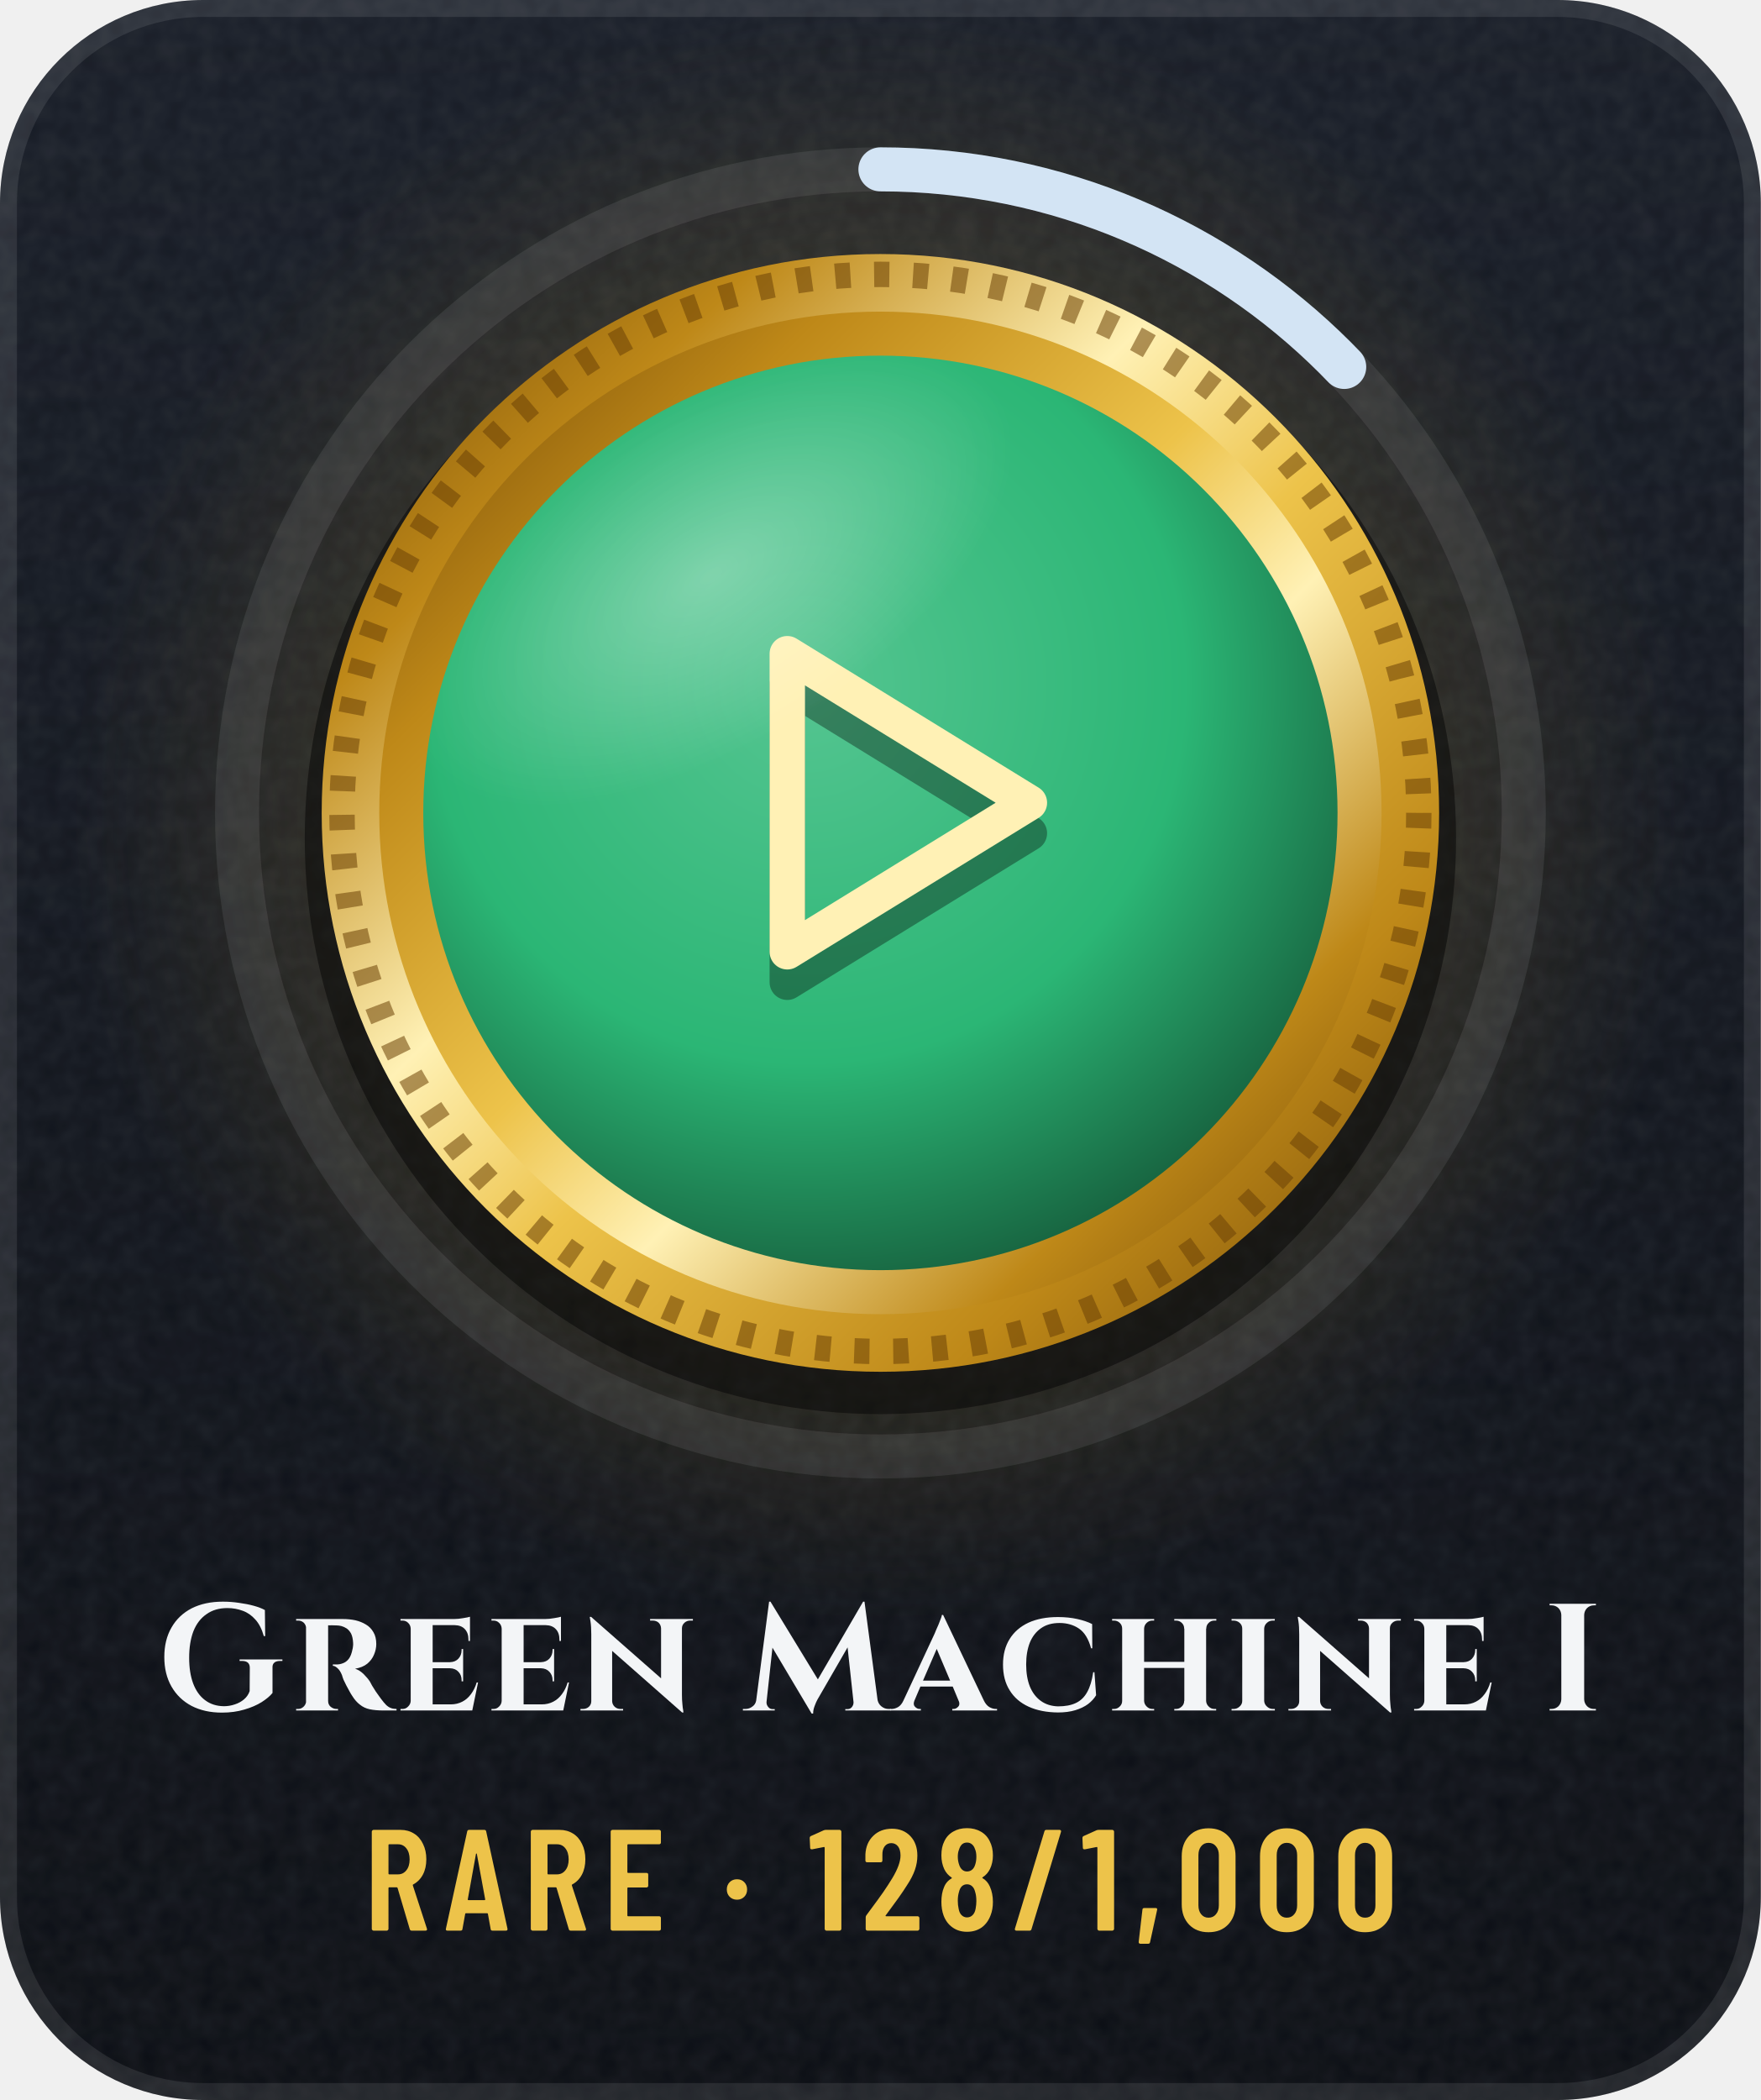
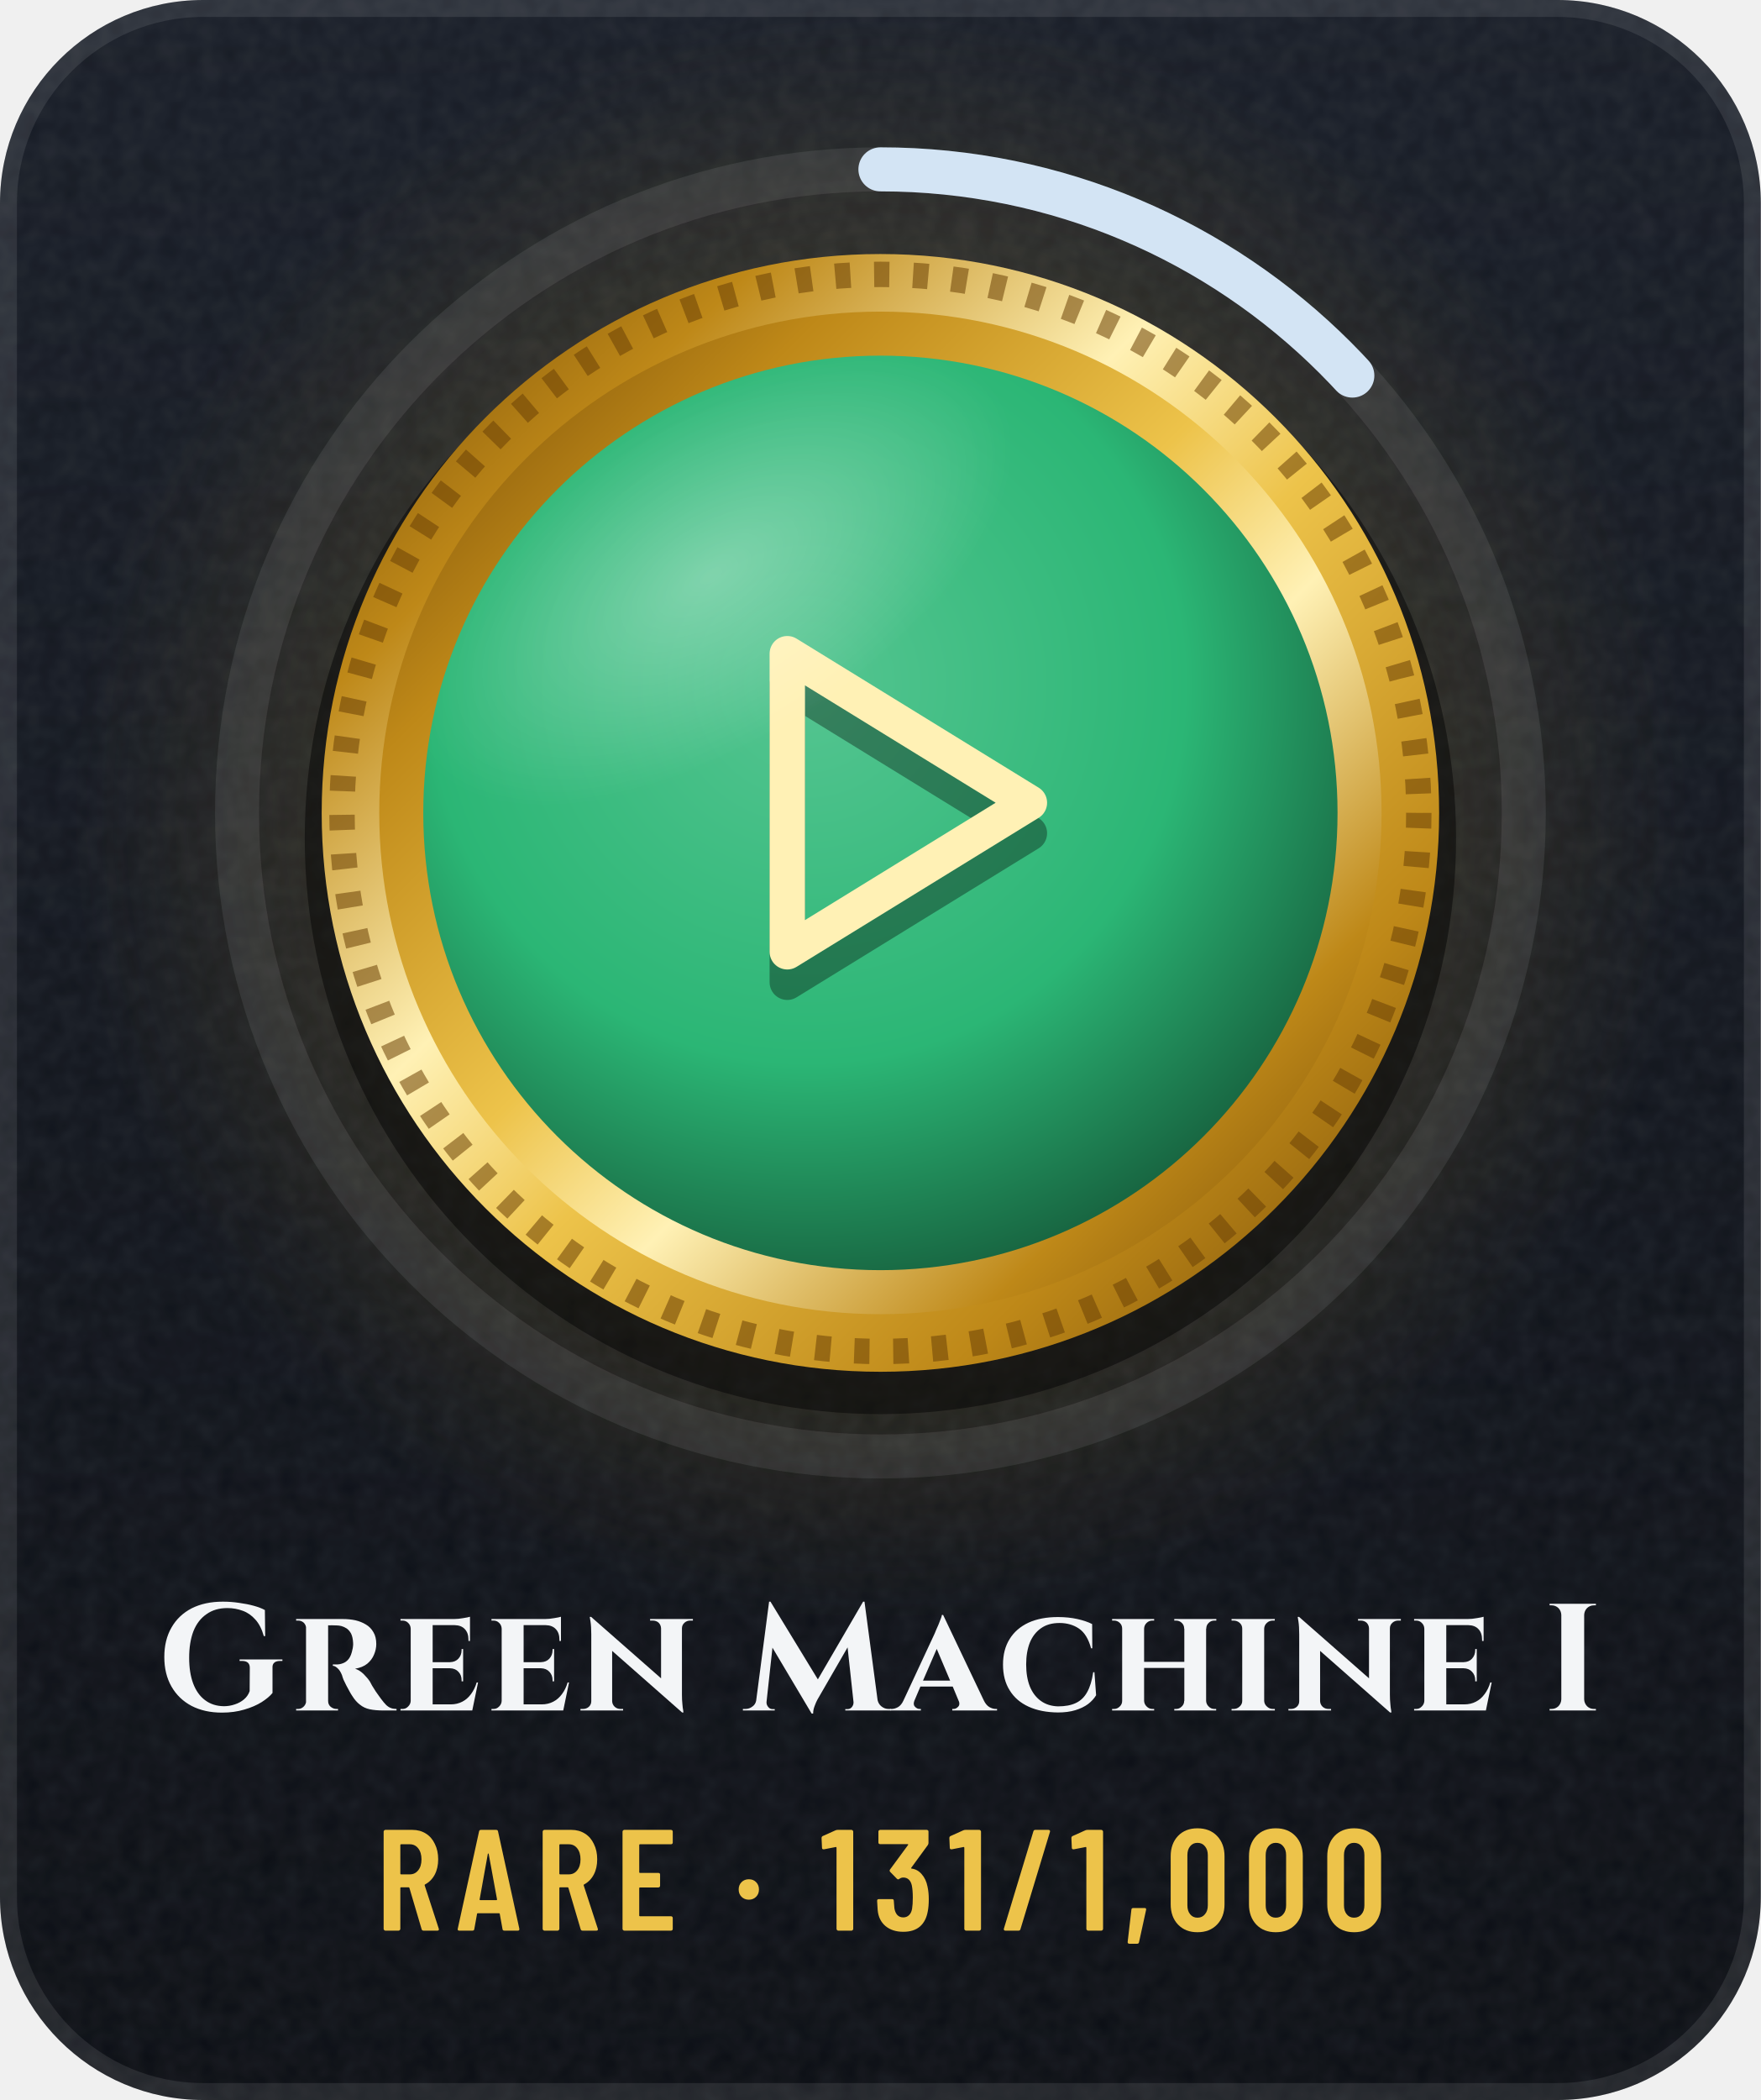
- <svg xmlns="http://www.w3.org/2000/svg" width="104" height="124" viewBox="0 0 104 124" role="img" aria-label="Green Machine I: earned, Rare, 12% to Green Machine II">
+ <svg xmlns="http://www.w3.org/2000/svg" width="104" height="124" viewBox="0 0 104 124" role="img" aria-label="Green Machine I: earned, Rare, 13% to Green Machine II">
  <style>@keyframes tw{0%,100%{opacity:.15;transform:scale(.45)}50%{opacity:1;transform:scale(1)}}.sp{transform-box:fill-box;transform-origin:center;animation:tw 3.4s ease-in-out infinite}@keyframes sh{0%{transform:translateX(-110px)}38%,100%{transform:translateX(200px)}}.sh{animation:sh 6.5s ease-in-out infinite}@keyframes fl{0%,100%{transform:translateY(0)}50%{transform:translateY(-3px)}}.fl{animation:fl 5s ease-in-out infinite}@media (prefers-reduced-motion:reduce){.sp,.fl{animation:none}.sh,.bu{display:none}}</style>
  <defs>
    <linearGradient id="bg" x1="0" y1="0" x2="0" y2="1">
      <stop offset="0" stop-color="#171C26" />
      <stop offset="1" stop-color="#0A0D13" />
    </linearGradient>
    <clipPath id="card">
      <rect width="104" height="124" rx="12" />
    </clipPath>
    <filter id="grain" x="0" y="0" width="100%" height="100%">
      <feTurbulence type="fractalNoise" baseFrequency=".85" numOctaves="2" stitchTiles="stitch" />
      <feColorMatrix values="0 0 0 0 1 0 0 0 0 1 0 0 0 0 1 0 0 0 .07 0" />
    </filter>
    <radialGradient id="glow" cx=".5" cy=".5" r=".5">
      <stop offset="0" stop-color="#EDC34A" stop-opacity="0.34" />
      <stop offset="1" stop-color="#EDC34A" stop-opacity="0" />
    </radialGradient>
    <linearGradient id="mh" x1="0" y1="0" x2="1" y2="0">
      <stop offset="0" stop-color="#6B4306" />
      <stop offset="0.2" stop-color="#BE8818" />
      <stop offset="0.4" stop-color="#FFF1B5" />
      <stop offset="0.54" stop-color="#EDC34A" />
      <stop offset="0.78" stop-color="#BE8818" />
      <stop offset="1" stop-color="#6B4306" />
    </linearGradient>
    <linearGradient id="md" x1="0" y1="0" x2="1" y2="1">
      <stop offset="0" stop-color="#6B4306" />
      <stop offset="0.2" stop-color="#BE8818" />
      <stop offset="0.4" stop-color="#FFF1B5" />
      <stop offset="0.54" stop-color="#EDC34A" />
      <stop offset="0.78" stop-color="#BE8818" />
      <stop offset="1" stop-color="#6B4306" />
    </linearGradient>
    <linearGradient id="mdr" x1="1" y1="1" x2="0" y2="0">
      <stop offset="0" stop-color="#6B4306" />
      <stop offset="0.2" stop-color="#BE8818" />
      <stop offset="0.4" stop-color="#FFF1B5" />
      <stop offset="0.54" stop-color="#EDC34A" />
      <stop offset="0.78" stop-color="#BE8818" />
      <stop offset="1" stop-color="#6B4306" />
    </linearGradient>
    <linearGradient id="dia" x1="0" y1="0" x2="1" y2="0">
      <stop offset="0" stop-color="#6CCBFF" />
      <stop offset=".5" stop-color="#C4B2FF" />
      <stop offset="1" stop-color="#F29BDD" />
    </linearGradient>
    <linearGradient id="pb" x1="0" y1="0" x2="1" y2="0">
      <stop offset="0" stop-color="#8FA6C0" />
      <stop offset="1" stop-color="#FFFFFF" />
    </linearGradient>
    <linearGradient id="shg" x1="0" y1="0" x2="1" y2="0">
      <stop offset="0" stop-color="#FFFFFF" stop-opacity="0" />
      <stop offset=".5" stop-color="#FFFFFF" stop-opacity=".6" />
      <stop offset="1" stop-color="#FFFFFF" stop-opacity="0" />
    </linearGradient>
    <radialGradient id="en" cx=".42" cy=".36" r=".75">
      <stop offset="0" stop-color="#55C591" />
      <stop offset=".55" stop-color="#2BB675" />
      <stop offset="1" stop-color="#11492F" />
    </radialGradient>
    <linearGradient id="ig" gradientUnits="userSpaceOnUse" x1="0" y1="34" x2="0" y2="62">
      <stop offset="0" stop-color="#FFF1B5" />
      <stop offset="1" stop-color="#EDC34A" />
    </linearGradient>
    <radialGradient id="gl" cx=".5" cy=".5" r=".5">
      <stop offset="0" stop-color="#FFFFFF" stop-opacity=".45" />
      <stop offset="1" stop-color="#FFFFFF" stop-opacity="0" />
    </radialGradient>
    <clipPath id="fc">
      <circle cx="52" cy="48" r="27" />
    </clipPath>
  </defs>
  <g clip-path="url(#card)">
    <rect width="104" height="124" fill="url(#bg)" />
    <rect width="104" height="124" filter="url(#grain)" />
  </g>
  <rect x=".5" y=".5" width="103" height="123" rx="11.5" fill="none" stroke="#FFFFFF" stroke-opacity=".09" />
  <circle cx="52" cy="48" r="48" fill="url(#glow)" />
  <circle cx="52" cy="48" r="38" fill="none" stroke="#FFFFFF" stroke-opacity=".08" stroke-width="2.6" />
-   <circle cx="52" cy="48" r="38" fill="none" stroke="#D3E4F4" stroke-width="2.6" stroke-linecap="round" stroke-dasharray="30.6 238.8" transform="rotate(-90 52 48)" />
+   <circle cx="52" cy="48" r="38" fill="none" stroke="#D3E4F4" stroke-width="2.6" stroke-linecap="round" stroke-dasharray="31.3 238.8" transform="rotate(-90 52 48)" />
  <circle cx="52" cy="49.5" r="34" fill="#000000" fill-opacity=".45" />
  <circle cx="52" cy="48" r="33" fill="url(#md)" />
  <circle cx="52" cy="48" r="31.8" fill="none" stroke="#6B4306" stroke-opacity=".55" stroke-width="1.5" stroke-dasharray=".9 1.4" />
  <circle cx="52" cy="48" r="29.6" fill="url(#mdr)" />
  <circle cx="52" cy="48" r="27" fill="url(#en)" />
  <g transform="translate(38.8 36) scale(1.1)" fill="none" stroke="#000000" stroke-width="1.9" stroke-linecap="round" stroke-linejoin="round" stroke-opacity=".35">
    <path d="M7 4l13 8-13 8z" />
  </g>
  <g transform="translate(38.8 34.2) scale(1.1)" fill="none" stroke="url(#ig)" stroke-width="1.9" stroke-linecap="round" stroke-linejoin="round">
    <path d="M7 4l13 8-13 8z" />
  </g>
  <g clip-path="url(#fc)">
    <ellipse cx="42" cy="34" rx="20" ry="10" transform="rotate(-32 42 34)" fill="url(#gl)" opacity=".7" />
    <g transform="skewX(-18)">
      <rect class="sh" x="10" y="10" width="12" height="80" fill="url(#shg)" opacity=".6" />
    </g>
  </g>
  <g transform="translate(9.3 101) scale(0.009 -0.009)" fill="#F3F5F7">
    <use href="#s71" x="0" />
    <use href="#s114" x="869" />
    <use href="#s101" x="1561" />
    <use href="#s101" x="2158" />
    <use href="#s110" x="2755" />
    <use href="#s77" x="3851" />
    <use href="#s97" x="4837" />
    <use href="#s99" x="5515" />
    <use href="#s104" x="6231" />
    <use href="#s105" x="7015" />
    <use href="#s110" x="7401" />
    <use href="#s101" x="8213" />
    <use href="#s73" x="9094" />
  </g>
-   <g transform="translate(21.5 114) scale(0.0085 -0.0085)" fill="#EDC34A">
+   <g transform="translate(22.2 114) scale(0.0085 -0.0085)" fill="#EDC34A">
    <use href="#m82" x="0" />
    <use href="#m65" x="555" />
    <use href="#m82" x="1105" />
    <use href="#m69" x="1660" />
    <use href="#m183" x="2484" />
    <use href="#m49" x="3087" />
-     <use href="#m50" x="3455" />
-     <use href="#m56" x="3974" />
-     <use href="#m47" x="4502" />
-     <use href="#m49" x="4982" />
-     <use href="#m44" x="5350" />
-     <use href="#m48" x="5644" />
-     <use href="#m48" x="6188" />
-     <use href="#m48" x="6732" />
+     <use href="#m51" x="3455" />
+     <use href="#m49" x="3975" />
+     <use href="#m47" x="4343" />
+     <use href="#m49" x="4823" />
+     <use href="#m44" x="5191" />
+     <use href="#m48" x="5485" />
+     <use href="#m48" x="6029" />
+     <use href="#m48" x="6573" />
  </g>
  <defs>
    <path id="m44" d="M33 -78 59 146Q60 157 71 157H151Q164 157 161 144L112 -80Q110 -91 99 -91H45Q39 -91 36 -88Q32 -84 33 -78Z" />
    <path id="m47" d="M21 14 226 690Q229 700 239 700H331Q337 700 340 696Q343 692 341 686L136 10Q133 0 123 0H31Q25 0 22 4Q19 8 21 14Z" />
    <path id="m48" d="M38 183V517Q38 604 89 658Q140 711 224 711Q309 711 360 658Q412 604 412 517V183Q412 96 360 42Q309 -11 224 -11Q140 -11 89 42Q38 96 38 183ZM296 176V524Q296 563 276 586Q257 610 224 610Q192 610 173 586Q154 563 154 524V176Q154 137 173 114Q192 90 224 90Q257 90 276 114Q296 137 296 176Z" />
    <path id="m49" d="M122 700H218Q223 700 226 696Q230 693 230 688V12Q230 7 226 4Q223 0 218 0H126Q121 0 118 4Q114 7 114 12V576Q114 578 112 580Q111 582 109 581L27 565H24Q13 565 13 576L10 643Q10 653 18 657L107 697Q114 700 122 700Z" />
-     <path id="m50" d="M173 100H392Q397 100 400 96Q404 93 404 88V12Q404 7 400 4Q397 0 392 0H43Q38 0 34 4Q31 7 31 12V92Q31 101 36 107L75 160Q114 212 152 266Q189 320 215 363Q273 459 273 522Q273 562 256 585Q238 608 209 608Q180 608 163 586Q146 563 147 526V487Q147 482 144 478Q140 475 135 475H41Q36 475 32 478Q29 482 29 487V530Q33 610 84 659Q134 708 214 708Q293 708 342 656Q390 605 390 521Q390 471 373 422Q356 373 319 317Q294 277 260 229Q225 181 214 166Q184 126 170 106Q168 104 169 102Q170 100 173 100Z" />
-     <path id="m56" d="M325 364Q358 345 375 306Q396 259 396 200Q396 147 380 107Q360 53 318 22Q275 -8 216 -8Q158 -8 116 22Q73 52 53 106Q38 148 38 200Q38 259 56 301Q71 341 109 363Q113 366 109 369Q76 390 58 427Q38 470 38 523Q38 581 58 620Q78 664 120 688Q161 712 216 712Q270 712 312 688Q353 665 374 621Q396 579 396 523Q396 471 376 429Q358 392 325 371Q319 367 325 364ZM159 559Q152 541 152 513Q152 483 162 456Q169 435 183 423Q197 411 216 411Q237 411 252 424Q266 436 273 459Q281 483 281 513Q281 547 271 568Q264 589 250 600Q236 612 216 612Q198 612 184 602Q171 591 164 573ZM281 206Q281 244 272 271Q266 295 252 308Q237 322 216 322Q195 322 180 308Q166 294 160 268Q152 242 152 208Q152 177 158 151Q163 123 178 108Q194 92 216 92Q239 92 255 108Q271 124 276 153Q281 180 281 206Z" />
+     <path id="m51" d="M387 218Q387 169 380 134Q368 66 326 29Q283 -8 210 -8Q134 -8 86 32Q38 73 32 143Q30 165 28 207Q28 219 40 219H132Q144 219 144 207Q146 173 148 156Q153 125 169 108Q185 92 210 92Q234 92 250 108Q266 123 271 152Q276 182 276 230Q276 281 269 315Q263 341 248 355Q233 369 210 369Q195 369 183 360Q177 356 174 356Q172 356 166 360L119 408Q115 412 115 417Q115 421 118 425L243 595Q245 597 244 599Q242 601 239 601H49Q44 601 40 604Q37 608 37 613V688Q37 693 40 696Q44 700 49 700H373Q378 700 382 696Q385 693 385 688V609Q385 602 380 594L266 438Q262 432 268 431Q309 426 338 392Q368 358 378 307Q387 267 387 218Z" />
    <path id="m65" d="M325 11 306 116Q306 121 300 121H154Q148 121 148 116L129 11Q128 0 116 0H25Q11 0 14 13L162 689Q164 700 175 700H281Q292 700 294 689L442 13V9Q442 0 431 0H338Q326 0 325 11ZM171 212H282Q288 212 287 217L229 533Q228 536 226 536Q224 536 223 533L166 217Q165 212 171 212Z" />
    <path id="m69" d="M391 600H175Q170 600 170 595V406Q170 401 175 401H303Q308 401 312 398Q315 394 315 389V312Q315 307 312 304Q308 300 303 300H175Q170 300 170 295V105Q170 100 175 100H391Q396 100 400 96Q403 93 403 88V12Q403 7 400 4Q396 0 391 0H66Q61 0 58 4Q54 7 54 12V688Q54 693 58 696Q61 700 66 700H391Q396 700 400 696Q403 693 403 688V612Q403 607 400 604Q396 600 391 600Z" />
    <path id="m82" d="M318 10 233 297Q231 301 228 301H175Q170 301 170 296V12Q170 7 166 4Q163 0 158 0H66Q61 0 58 4Q54 7 54 12V688Q54 693 58 696Q61 700 66 700H254Q307 700 348 674Q388 649 410 602Q433 556 433 496Q433 434 409 389Q385 344 342 321Q338 320 339 315L437 14Q438 12 438 9Q438 0 427 0H331Q321 0 318 10ZM170 595V396Q170 391 175 391H236Q272 391 294 419Q317 447 317 495Q317 543 294 572Q272 600 236 600H175Q170 600 170 595Z" />
    <path id="m183" d="M37 286Q37 317 57 337Q77 357 108 357Q139 357 158 337Q178 317 178 286Q178 255 158 235Q138 215 108 215Q77 215 57 235Q37 255 37 286Z" />
    <path id="s71" d="M755 280V115Q731 85 684 55Q636 25 570 6Q504 -14 423 -14Q309 -14 224 30Q139 75 92 157Q45 239 45 351Q45 463 92 544Q138 625 224 670Q311 714 429 714Q484 714 536 706Q588 699 632 687Q676 675 705 659L707 488H698Q679 556 643 596Q607 637 560 654Q512 672 459 672Q378 672 322 632Q265 593 236 520Q208 447 208 345Q208 249 234 178Q261 106 312 68Q363 29 436 28Q473 28 508 40Q542 51 568 73Q594 95 605 127L606 280Q606 325 555 325H539V335H820V325H805Q775 325 763 310Q754 299 755 280Z" />
    <path id="s73" d="M119 73V627Q118 653 100 672Q81 690 55 690H42V700H346V690H333Q307 690 288 672Q270 653 269 627V73Q270 47 288 28Q307 10 333 10H346V0H42V10H55Q81 10 100 28Q118 47 119 73Z" />
    <path id="s77" d="M780 714H789L875 68Q881 42 900 27Q921 10 947 10H963V0H663V9H678Q695 9 706 22Q717 36 717 52V55L678 414L491 90L481 73Q471 55 462 30Q452 5 452 -20H442L185 412L146 55V52Q146 36 158 22Q169 9 185 9H200V0H-9V10H7Q34 10 55 27Q73 40 78 64L163 714H172L483 204Z" />
    <path id="s97" d="M319 627 586 66Q601 35 623 22Q645 10 665 10H673V0H379V10H387Q404 10 418 25Q429 36 424 56L382 157H170L130 63Q121 38 134 25Q148 10 165 10H173V0H-27V10H-19Q1 10 23 22Q45 35 59 66L264 506Q266 512 273 528Q280 543 288 562Q296 582 303 600Q310 617 311 627ZM187 196H365L277 404Z" />
    <path id="s99" d="M634 251 645 100Q626 68 592 42Q558 17 509 2Q460 -13 395 -13Q283 -12 202 25Q121 62 78 132Q34 201 34 301Q34 399 77 468Q120 538 201 576Q282 613 395 613Q463 613 522 600Q580 587 619 567L620 408H612Q587 500 533 537Q479 574 405 574Q332 574 284 540Q235 506 210 445Q186 384 186 302Q186 219 210 158Q235 97 282 63Q329 29 395 27Q466 27 512 49Q559 71 586 120Q614 169 626 251Z" />
    <path id="s101" d="M543 184 505 0H34V10H47Q69 10 84 26Q100 41 101 63V537Q100 560 84 575Q69 590 47 590H34V600H385Q414 600 446 606Q478 611 490 615V456H480V465Q480 509 456 534Q433 559 389 560H245V317H359Q394 318 414 340Q435 363 435 396V403H445V191H435V199Q435 232 414 254Q394 276 359 277H245V40H363Q406 40 440 58Q473 75 497 108Q521 140 534 184Z" />
    <path id="s104" d="M100 63V537Q100 560 84 575Q68 590 46 590H34V600H310V590H299Q277 590 261 575Q245 560 244 537V319H508V537H507Q507 560 491 575Q475 590 453 590H442V600H718V590H706Q683 590 668 575Q652 560 652 537H651V63Q652 41 668 26Q683 10 706 10H717V0H442V10H453Q475 10 491 26Q507 41 507 63H508V279H244V63Q245 41 261 26Q277 10 299 10H310V0H34V10H46Q68 10 84 26Q100 41 100 63Z" />
    <path id="s105" d="M104 63V537Q104 560 87 575Q70 590 46 590H34V600H318L317 590H306Q282 590 266 575Q249 560 248 537V63Q249 41 266 26Q282 10 306 10H318V0H34V10H47Q70 10 87 26Q104 41 104 63Z" />
    <path id="s110" d="M91 614 550 211V539Q549 561 534 576Q518 590 495 590H478V600H759V590H742Q720 590 704 576Q687 561 687 539V104Q687 69 690 42Q692 16 695 2L697 -13H688L229 391V61Q230 39 246 24Q262 10 284 10H301V0H21V10H37Q60 10 76 24Q92 39 92 61V500Q92 551 87 583L82 614Z" />
    <path id="s114" d="M106 0H41V10H53Q75 10 91 26Q103 38 106 54V547Q103 564 91 576Q75 590 54 590H41V600H349Q390 600 429 592Q468 583 499 564Q530 546 548 514Q567 483 567 436Q567 401 552 366Q538 332 508 307Q477 282 428 274Q457 265 484 239Q510 213 525 190Q529 182 539 164Q549 147 564 124Q580 102 597 78Q617 51 632 36Q647 22 663 16Q679 10 700 10V0H616Q562 0 524 8Q487 16 460 38Q432 59 409 96Q400 109 390 128Q380 146 370 165Q360 184 352 202Q345 220 342 232Q329 264 312 278Q296 293 282 293V302H307Q328 302 348 310Q369 317 386 338Q403 360 411 402Q413 408 414 419Q416 430 415 444Q413 481 402 504Q390 526 373 538Q356 549 338 554Q321 558 308 558Q289 559 274 559Q259 558 251 559V63Q251 38 268 24Q286 10 306 10H316V0Z" />
  </defs>
</svg>
